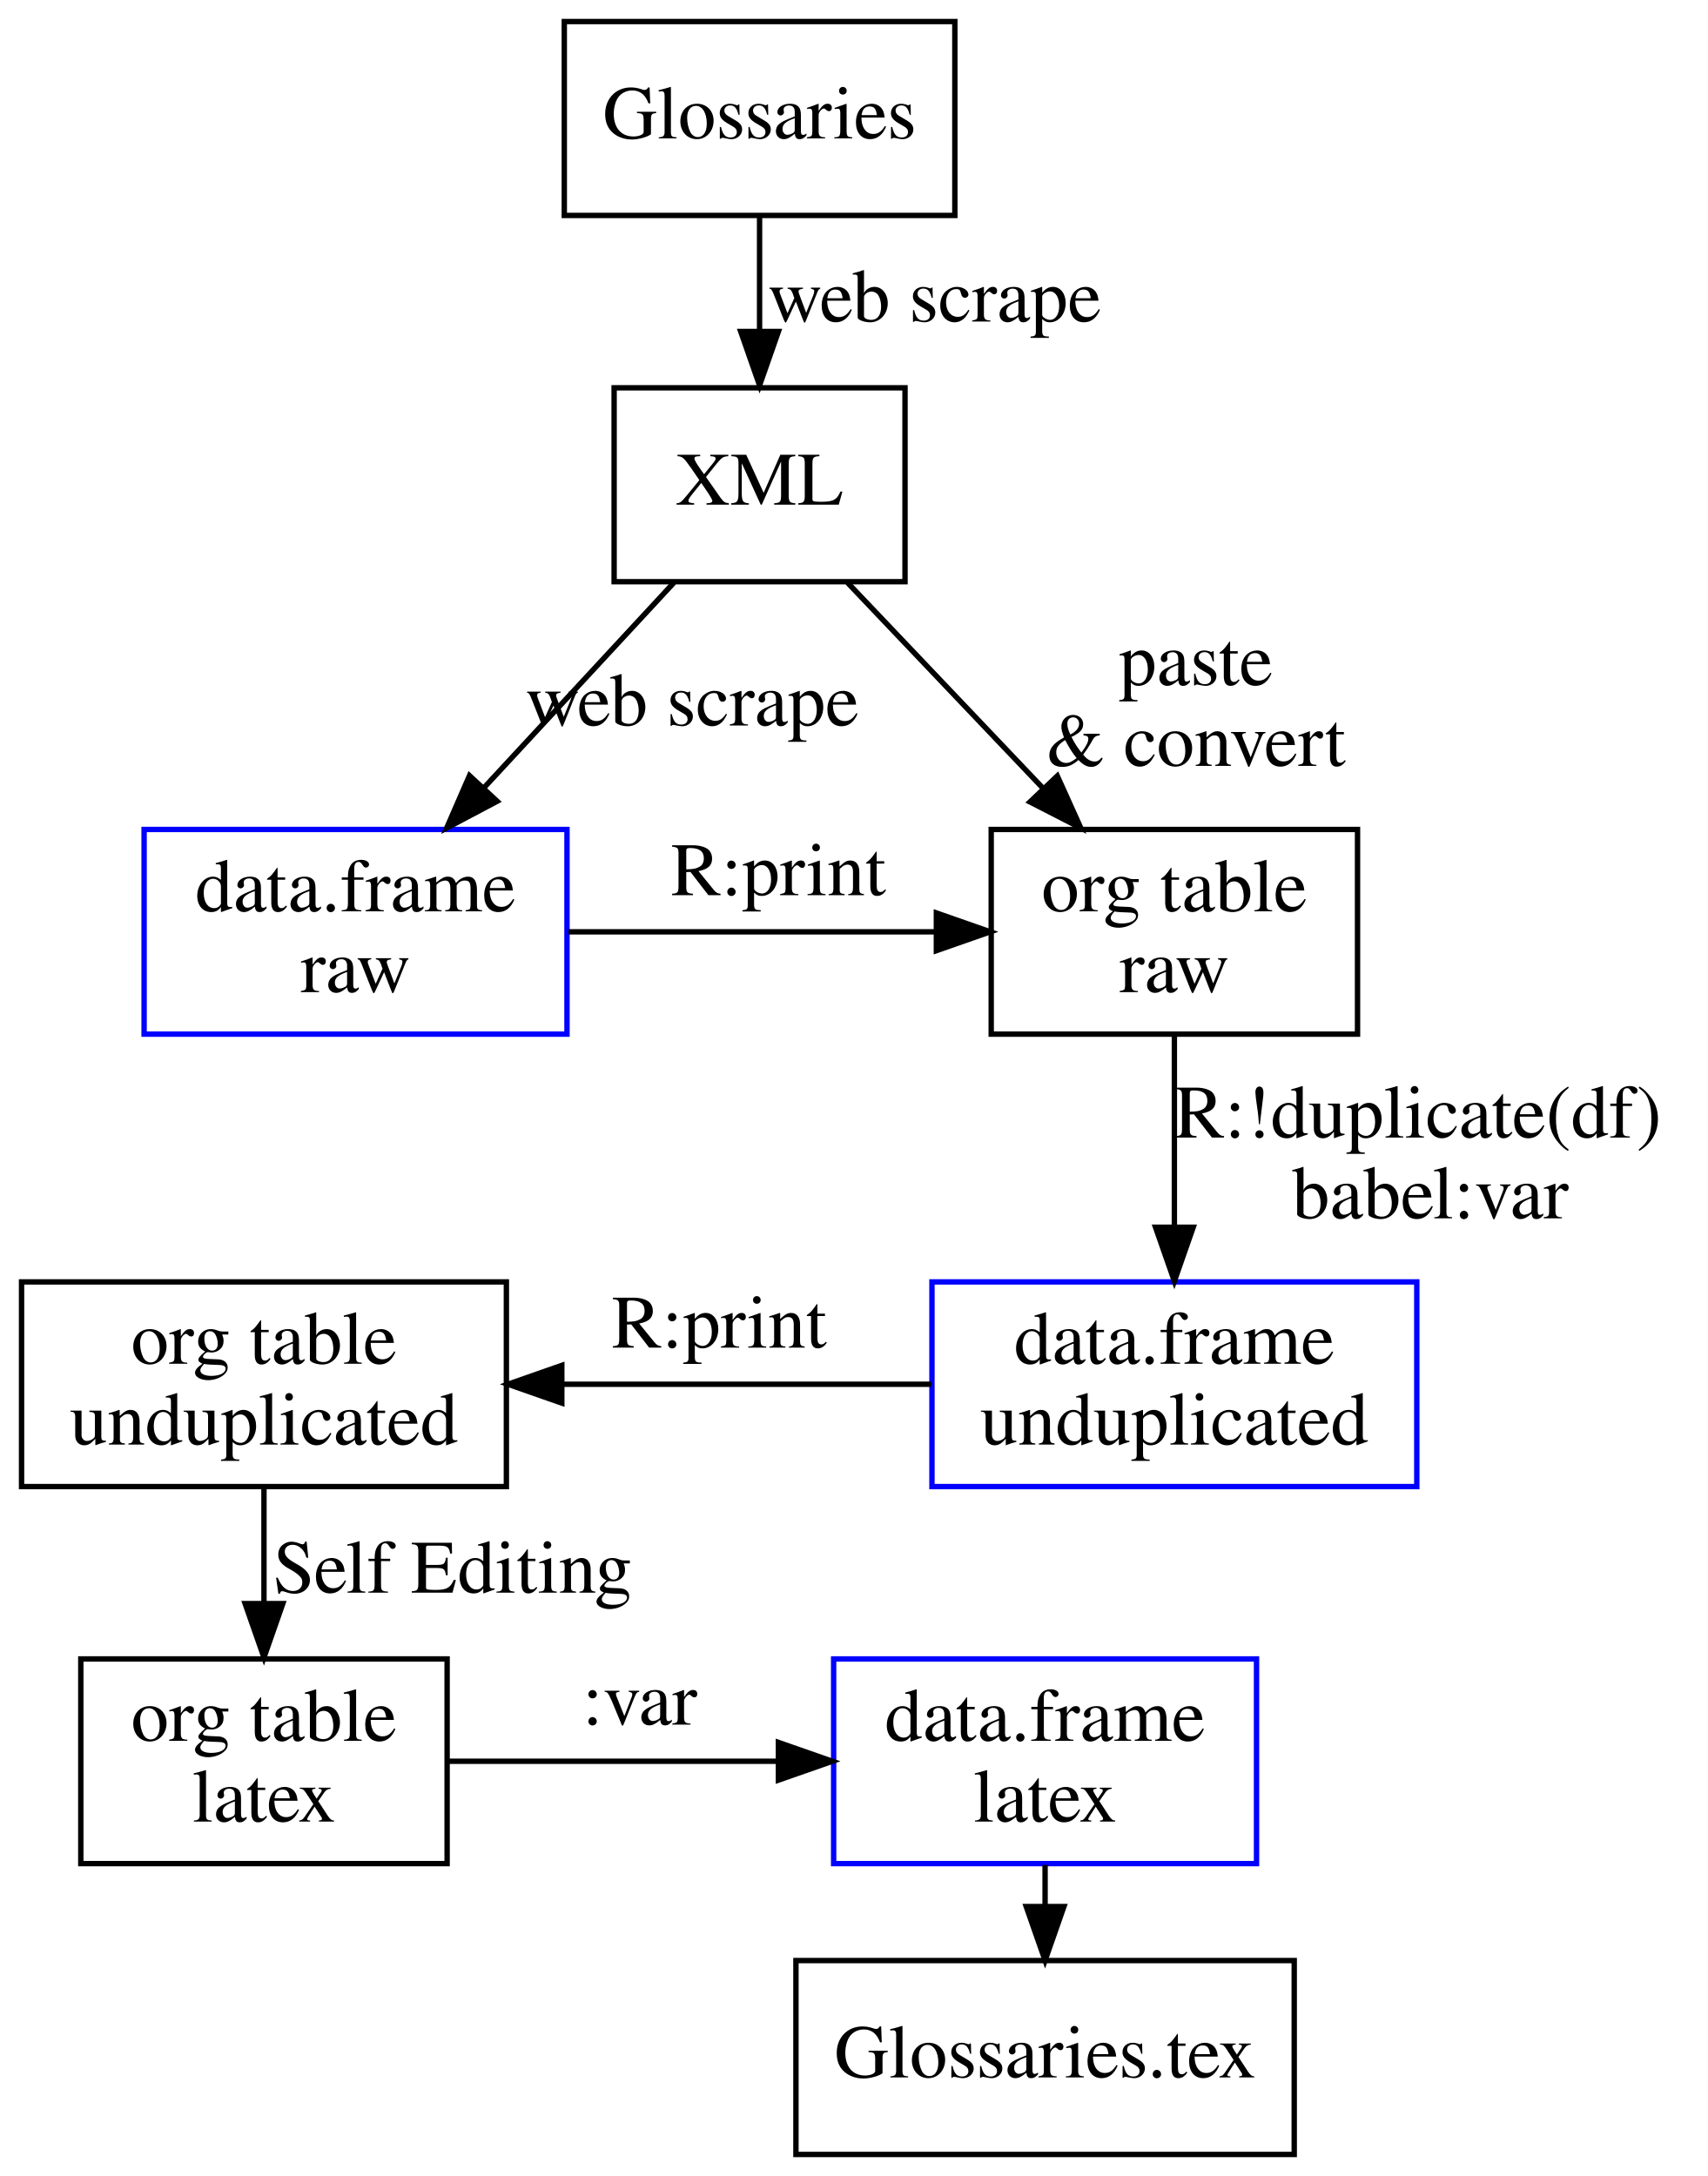
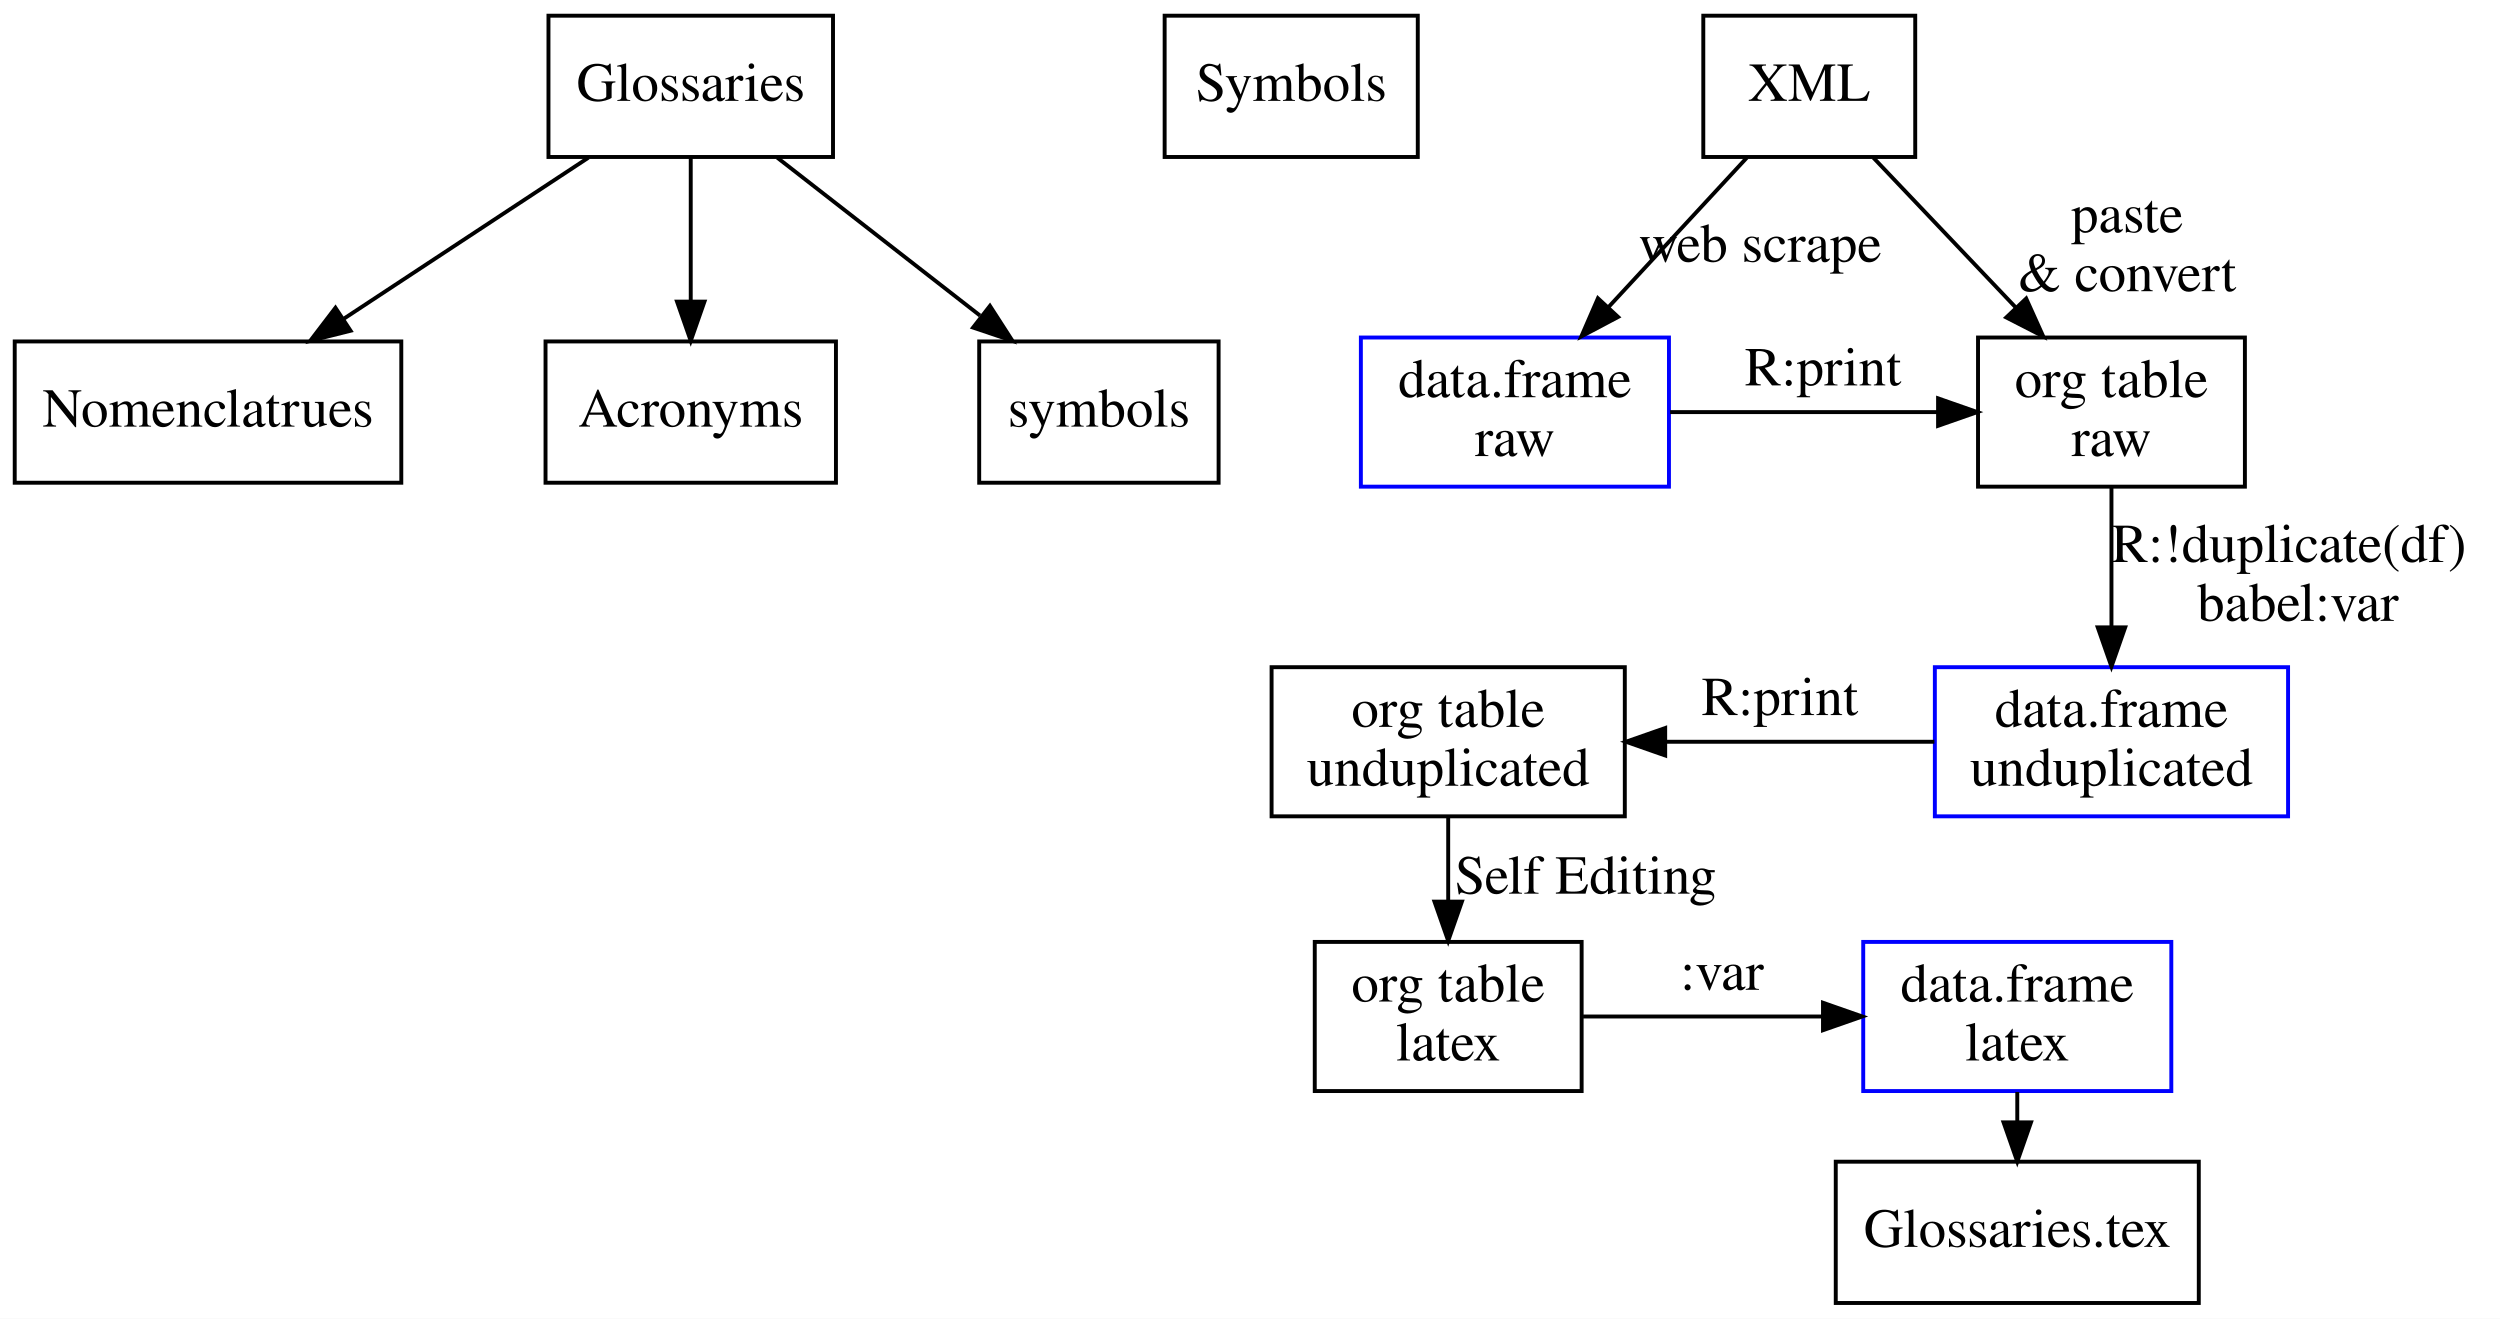
- <svg xmlns="http://www.w3.org/2000/svg" width="317pt" height="404pt" viewBox="0.00 0.00 317.00 404.00">
-   <g id="graph0" class="graph" transform="scale(1 1) rotate(0) translate(4 400)">
-     <polygon fill="white" stroke="none" points="-4,4 -4,-400 313,-400 313,4 -4,4" />
+ <svg xmlns="http://www.w3.org/2000/svg" width="637pt" height="336pt" viewBox="0.00 0.00 637.00 336.00">
+   <g id="graph0" class="graph" transform="scale(1 1) rotate(0) translate(4 332)">
+     <polygon fill="white" stroke="none" points="-4,4 -4,-332 633,-332 633,4 -4,4" />
    <g id="node1" class="node">
-       <polygon fill="none" stroke="black" points="173.25,-396 100.75,-396 100.75,-360 173.25,-360 173.25,-396" />
-       <text text-anchor="middle" x="137" y="-374.3" font-family="Times,serif" font-size="14.00">Glossaries</text>
+       <polygon fill="none" stroke="black" points="208.25,-328 135.75,-328 135.75,-292 208.25,-292 208.25,-328" />
+       <text text-anchor="middle" x="172" y="-306.3" font-family="Times,serif" font-size="14.00">Glossaries</text>
    </g>
    <g id="node2" class="node">
-       <polygon fill="none" stroke="black" points="164,-328 110,-328 110,-292 164,-292 164,-328" />
-       <text text-anchor="middle" x="137" y="-306.3" font-family="Times,serif" font-size="14.00">XML</text>
+       <polygon fill="none" stroke="black" points="98.25,-245 -0.25,-245 -0.25,-209 98.25,-209 98.25,-245" />
+       <text text-anchor="middle" x="49" y="-223.3" font-family="Times,serif" font-size="14.00">Nomenclatrues</text>
    </g>
    <g id="edge1" class="edge">
-       <path fill="none" stroke="black" d="M137,-359.659C137,-353.193 137,-345.682 137,-338.525" />
-       <polygon fill="black" stroke="black" points="140.5,-338.454 137,-328.454 133.5,-338.454 140.5,-338.454" />
-       <text text-anchor="middle" x="169.5" y="-340.3" font-family="Times,serif" font-size="14.00"> web scrape</text>
+       <path fill="none" stroke="black" d="M145.915,-291.822C127.732,-279.848 103.284,-263.748 83.493,-250.715" />
+       <polygon fill="black" stroke="black" points="85.324,-247.73 75.047,-245.153 81.474,-253.576 85.324,-247.73" />
    </g>
    <g id="node3" class="node">
-       <polygon fill="none" stroke="blue" points="101.25,-246 22.75,-246 22.75,-208 101.25,-208 101.25,-246" />
-       <text text-anchor="middle" x="62" y="-230.8" font-family="Times,serif" font-size="14.00">data.frame </text>
-       <text text-anchor="middle" x="62" y="-215.8" font-family="Times,serif" font-size="14.00"> raw</text>
+       <polygon fill="none" stroke="black" points="209,-245 135,-245 135,-209 209,-209 209,-245" />
+       <text text-anchor="middle" x="172" y="-223.3" font-family="Times,serif" font-size="14.00">Acronyms</text>
    </g>
    <g id="edge2" class="edge">
-       <path fill="none" stroke="black" d="M121.094,-291.822C110.839,-280.746 97.315,-266.14 85.793,-253.697" />
-       <polygon fill="black" stroke="black" points="88.287,-251.239 78.925,-246.279 83.151,-255.995 88.287,-251.239" />
-       <text text-anchor="middle" x="124.5" y="-265.3" font-family="Times,serif" font-size="14.00"> web scrape</text>
+       <path fill="none" stroke="black" d="M172,-291.822C172,-281.19 172,-267.306 172,-255.204" />
+       <polygon fill="black" stroke="black" points="175.5,-255.153 172,-245.153 168.5,-255.153 175.5,-255.153" />
+     </g>
+     <g id="node13" class="node">
+       <polygon fill="none" stroke="black" points="306.5,-245 245.5,-245 245.5,-209 306.5,-209 306.5,-245" />
+       <text text-anchor="middle" x="276" y="-223.3" font-family="Times,serif" font-size="14.00">symbols</text>
+     </g>
+     <g id="edge3" class="edge">
+       <path fill="none" stroke="black" d="M194.056,-291.822C209.085,-280.116 229.177,-264.468 245.704,-251.596" />
+       <polygon fill="black" stroke="black" points="248.237,-254.059 253.976,-245.153 243.936,-248.537 248.237,-254.059" />
+     </g>
+     <g id="node4" class="node">
+       <polygon fill="none" stroke="black" points="357.25,-328 292.75,-328 292.75,-292 357.25,-292 357.25,-328" />
+       <text text-anchor="middle" x="325" y="-306.3" font-family="Times,serif" font-size="14.00">Symbols</text>
+     </g>
+     <g id="node5" class="node">
+       <polygon fill="none" stroke="black" points="484,-328 430,-328 430,-292 484,-292 484,-328" />
+       <text text-anchor="middle" x="457" y="-306.3" font-family="Times,serif" font-size="14.00">XML</text>
    </g>
    <g id="node6" class="node">
-       <polygon fill="none" stroke="black" points="248,-246 180,-246 180,-208 248,-208 248,-246" />
-       <text text-anchor="middle" x="214" y="-230.8" font-family="Times,serif" font-size="14.00">org table </text>
-       <text text-anchor="middle" x="214" y="-215.8" font-family="Times,serif" font-size="14.00"> raw </text>
-     </g>
-     <g id="edge3" class="edge">
-       <path fill="none" stroke="black" d="M153.33,-291.822C163.858,-280.746 177.743,-266.14 189.572,-253.697" />
-       <polygon fill="black" stroke="black" points="192.271,-255.938 196.624,-246.279 187.197,-251.115 192.271,-255.938" />
-       <text text-anchor="middle" x="218" y="-272.8" font-family="Times,serif" font-size="14.00"> paste </text>
-       <text text-anchor="middle" x="218" y="-257.8" font-family="Times,serif" font-size="14.00">&amp; convert</text>
+       <polygon fill="none" stroke="blue" points="421.25,-246 342.75,-246 342.75,-208 421.25,-208 421.25,-246" />
+       <text text-anchor="middle" x="382" y="-230.8" font-family="Times,serif" font-size="14.00">data.frame </text>
+       <text text-anchor="middle" x="382" y="-215.8" font-family="Times,serif" font-size="14.00"> raw</text>
    </g>
    <g id="edge4" class="edge">
-       <path fill="none" stroke="black" d="M101.539,-227C122.403,-227 148.071,-227 169.615,-227" />
-       <polygon fill="black" stroke="black" points="169.82,-230.5 179.82,-227 169.82,-223.5 169.82,-230.5" />
-       <text text-anchor="middle" x="140.5" y="-233.8" font-family="Times,serif" font-size="14.00"> R:print</text>
-     </g>
-     <g id="node4" class="node">
-       <polygon fill="none" stroke="blue" points="259,-162 169,-162 169,-124 259,-124 259,-162" />
-       <text text-anchor="middle" x="214" y="-146.8" font-family="Times,serif" font-size="14.00">data.frame </text>
-       <text text-anchor="middle" x="214" y="-131.8" font-family="Times,serif" font-size="14.00"> unduplicated</text>
-     </g>
-     <g id="node5" class="node">
-       <polygon fill="none" stroke="blue" points="229.25,-92 150.75,-92 150.75,-54 229.25,-54 229.25,-92" />
-       <text text-anchor="middle" x="190" y="-76.8" font-family="Times,serif" font-size="14.00">data.frame </text>
-       <text text-anchor="middle" x="190" y="-61.8" font-family="Times,serif" font-size="14.00"> latex</text>
+       <path fill="none" stroke="black" d="M441.094,-291.822C430.839,-280.746 417.315,-266.14 405.793,-253.697" />
+       <polygon fill="black" stroke="black" points="408.287,-251.239 398.925,-246.279 403.151,-255.995 408.287,-251.239" />
+       <text text-anchor="middle" x="444.5" y="-265.3" font-family="Times,serif" font-size="14.00"> web scrape</text>
    </g>
    <g id="node9" class="node">
-       <polygon fill="none" stroke="black" points="236.25,-36 143.75,-36 143.75,-0 236.25,-0 236.25,-36" />
-       <text text-anchor="middle" x="190" y="-14.3" font-family="Times,serif" font-size="14.00">Glossaries.tex</text>
+       <polygon fill="none" stroke="black" points="568,-246 500,-246 500,-208 568,-208 568,-246" />
+       <text text-anchor="middle" x="534" y="-230.8" font-family="Times,serif" font-size="14.00">org table </text>
+       <text text-anchor="middle" x="534" y="-215.8" font-family="Times,serif" font-size="14.00"> raw </text>
+     </g>
+     <g id="edge5" class="edge">
+       <path fill="none" stroke="black" d="M473.33,-291.822C483.858,-280.746 497.743,-266.14 509.572,-253.697" />
+       <polygon fill="black" stroke="black" points="512.271,-255.938 516.624,-246.279 507.197,-251.115 512.271,-255.938" />
+       <text text-anchor="middle" x="538" y="-272.8" font-family="Times,serif" font-size="14.00"> paste </text>
+       <text text-anchor="middle" x="538" y="-257.8" font-family="Times,serif" font-size="14.00">&amp; convert</text>
+     </g>
+     <g id="edge6" class="edge">
+       <path fill="none" stroke="black" d="M421.539,-227C442.403,-227 468.071,-227 489.615,-227" />
+       <polygon fill="black" stroke="black" points="489.82,-230.5 499.82,-227 489.82,-223.5 489.82,-230.5" />
+       <text text-anchor="middle" x="460.5" y="-233.8" font-family="Times,serif" font-size="14.00"> R:print</text>
+     </g>
+     <g id="node7" class="node">
+       <polygon fill="none" stroke="blue" points="579,-162 489,-162 489,-124 579,-124 579,-162" />
+       <text text-anchor="middle" x="534" y="-146.8" font-family="Times,serif" font-size="14.00">data.frame </text>
+       <text text-anchor="middle" x="534" y="-131.8" font-family="Times,serif" font-size="14.00"> unduplicated</text>
+     </g>
+     <g id="node8" class="node">
+       <polygon fill="none" stroke="blue" points="549.25,-92 470.75,-92 470.75,-54 549.25,-54 549.25,-92" />
+       <text text-anchor="middle" x="510" y="-76.8" font-family="Times,serif" font-size="14.00">data.frame </text>
+       <text text-anchor="middle" x="510" y="-61.8" font-family="Times,serif" font-size="14.00"> latex</text>
+     </g>
+     <g id="node12" class="node">
+       <polygon fill="none" stroke="black" points="556.25,-36 463.75,-36 463.75,-0 556.25,-0 556.25,-36" />
+       <text text-anchor="middle" x="510" y="-14.3" font-family="Times,serif" font-size="14.00">Glossaries.tex</text>
+     </g>
+     <g id="edge11" class="edge">
+       <path fill="none" stroke="black" d="M510,-53.76C510,-51.335 510,-48.807 510,-46.27" />
+       <polygon fill="black" stroke="black" points="513.5,-46.025 510,-36.025 506.5,-46.025 513.5,-46.025" />
+     </g>
+     <g id="edge7" class="edge">
+       <path fill="none" stroke="black" d="M534,-207.802C534,-197.398 534,-184.122 534,-172.377" />
+       <polygon fill="black" stroke="black" points="537.5,-172.148 534,-162.148 530.5,-172.148 537.5,-172.148" />
+       <text text-anchor="start" x="534" y="-188.8" font-family="Times,serif" font-size="14.00"> R:!duplicate(df) </text>
+       <text text-anchor="middle" x="581.5" y="-173.8" font-family="Times,serif" font-size="14.00"> babel:var</text>
+     </g>
+     <g id="node10" class="node">
+       <polygon fill="none" stroke="black" points="410,-162 320,-162 320,-124 410,-124 410,-162" />
+       <text text-anchor="middle" x="365" y="-146.8" font-family="Times,serif" font-size="14.00">org table </text>
+       <text text-anchor="middle" x="365" y="-131.8" font-family="Times,serif" font-size="14.00"> unduplicated</text>
+     </g>
+     <g id="edge8" class="edge">
+       <path fill="none" stroke="black" d="M420.559,-143C442.712,-143 467.885,-143 488.879,-143" />
+       <polygon fill="black" stroke="black" points="420.289,-139.5 410.289,-143 420.289,-146.5 420.289,-139.5" />
+       <text text-anchor="middle" x="449.5" y="-149.8" font-family="Times,serif" font-size="14.00"> R:print</text>
+     </g>
+     <g id="node11" class="node">
+       <polygon fill="none" stroke="black" points="399,-92 331,-92 331,-54 399,-54 399,-92" />
+       <text text-anchor="middle" x="365" y="-76.8" font-family="Times,serif" font-size="14.00">org table </text>
+       <text text-anchor="middle" x="365" y="-61.8" font-family="Times,serif" font-size="14.00"> latex</text>
    </g>
    <g id="edge9" class="edge">
-       <path fill="none" stroke="black" d="M190,-53.76C190,-51.335 190,-48.807 190,-46.27" />
-       <polygon fill="black" stroke="black" points="193.5,-46.025 190,-36.025 186.5,-46.025 193.5,-46.025" />
+       <path fill="none" stroke="black" d="M365,-123.777C365,-117.222 365,-109.662 365,-102.444" />
+       <polygon fill="black" stroke="black" points="368.5,-102.273 365,-92.273 361.5,-102.273 368.5,-102.273" />
+       <text text-anchor="middle" x="400" y="-104.3" font-family="Times,serif" font-size="14.00"> Self Editing</text>
    </g>
-     <g id="edge5" class="edge">
-       <path fill="none" stroke="black" d="M214,-207.802C214,-197.398 214,-184.122 214,-172.377" />
-       <polygon fill="black" stroke="black" points="217.5,-172.148 214,-162.148 210.5,-172.148 217.5,-172.148" />
-       <text text-anchor="start" x="214" y="-188.8" font-family="Times,serif" font-size="14.00"> R:!duplicate(df) </text>
-       <text text-anchor="middle" x="261.5" y="-173.8" font-family="Times,serif" font-size="14.00"> babel:var</text>
-     </g>
-     <g id="node7" class="node">
-       <polygon fill="none" stroke="black" points="90,-162 0,-162 0,-124 90,-124 90,-162" />
-       <text text-anchor="middle" x="45" y="-146.8" font-family="Times,serif" font-size="14.00">org table </text>
-       <text text-anchor="middle" x="45" y="-131.8" font-family="Times,serif" font-size="14.00"> unduplicated</text>
-     </g>
-     <g id="edge6" class="edge">
-       <path fill="none" stroke="black" d="M100.559,-143C122.712,-143 147.885,-143 168.879,-143" />
-       <polygon fill="black" stroke="black" points="100.289,-139.5 90.289,-143 100.289,-146.5 100.289,-139.5" />
-       <text text-anchor="middle" x="129.5" y="-149.8" font-family="Times,serif" font-size="14.00"> R:print</text>
-     </g>
-     <g id="node8" class="node">
-       <polygon fill="none" stroke="black" points="79,-92 11,-92 11,-54 79,-54 79,-92" />
-       <text text-anchor="middle" x="45" y="-76.8" font-family="Times,serif" font-size="14.00">org table </text>
-       <text text-anchor="middle" x="45" y="-61.8" font-family="Times,serif" font-size="14.00"> latex</text>
-     </g>
-     <g id="edge7" class="edge">
-       <path fill="none" stroke="black" d="M45,-123.777C45,-117.222 45,-109.662 45,-102.444" />
-       <polygon fill="black" stroke="black" points="48.5,-102.273 45,-92.273 41.5,-102.273 48.5,-102.273" />
-       <text text-anchor="middle" x="80" y="-104.3" font-family="Times,serif" font-size="14.00"> Self Editing</text>
-     </g>
-     <g id="edge8" class="edge">
-       <path fill="none" stroke="black" d="M79.363,-73C97.549,-73 120.209,-73 140.278,-73" />
-       <polygon fill="black" stroke="black" points="140.499,-76.5 150.499,-73 140.499,-69.5 140.499,-76.5" />
-       <text text-anchor="middle" x="114.75" y="-79.8" font-family="Times,serif" font-size="14.00">:var</text>
+     <g id="edge10" class="edge">
+       <path fill="none" stroke="black" d="M399.363,-73C417.549,-73 440.209,-73 460.278,-73" />
+       <polygon fill="black" stroke="black" points="460.499,-76.5 470.499,-73 460.499,-69.5 460.499,-76.5" />
+       <text text-anchor="middle" x="434.75" y="-79.8" font-family="Times,serif" font-size="14.00">:var</text>
    </g>
  </g>
</svg>
